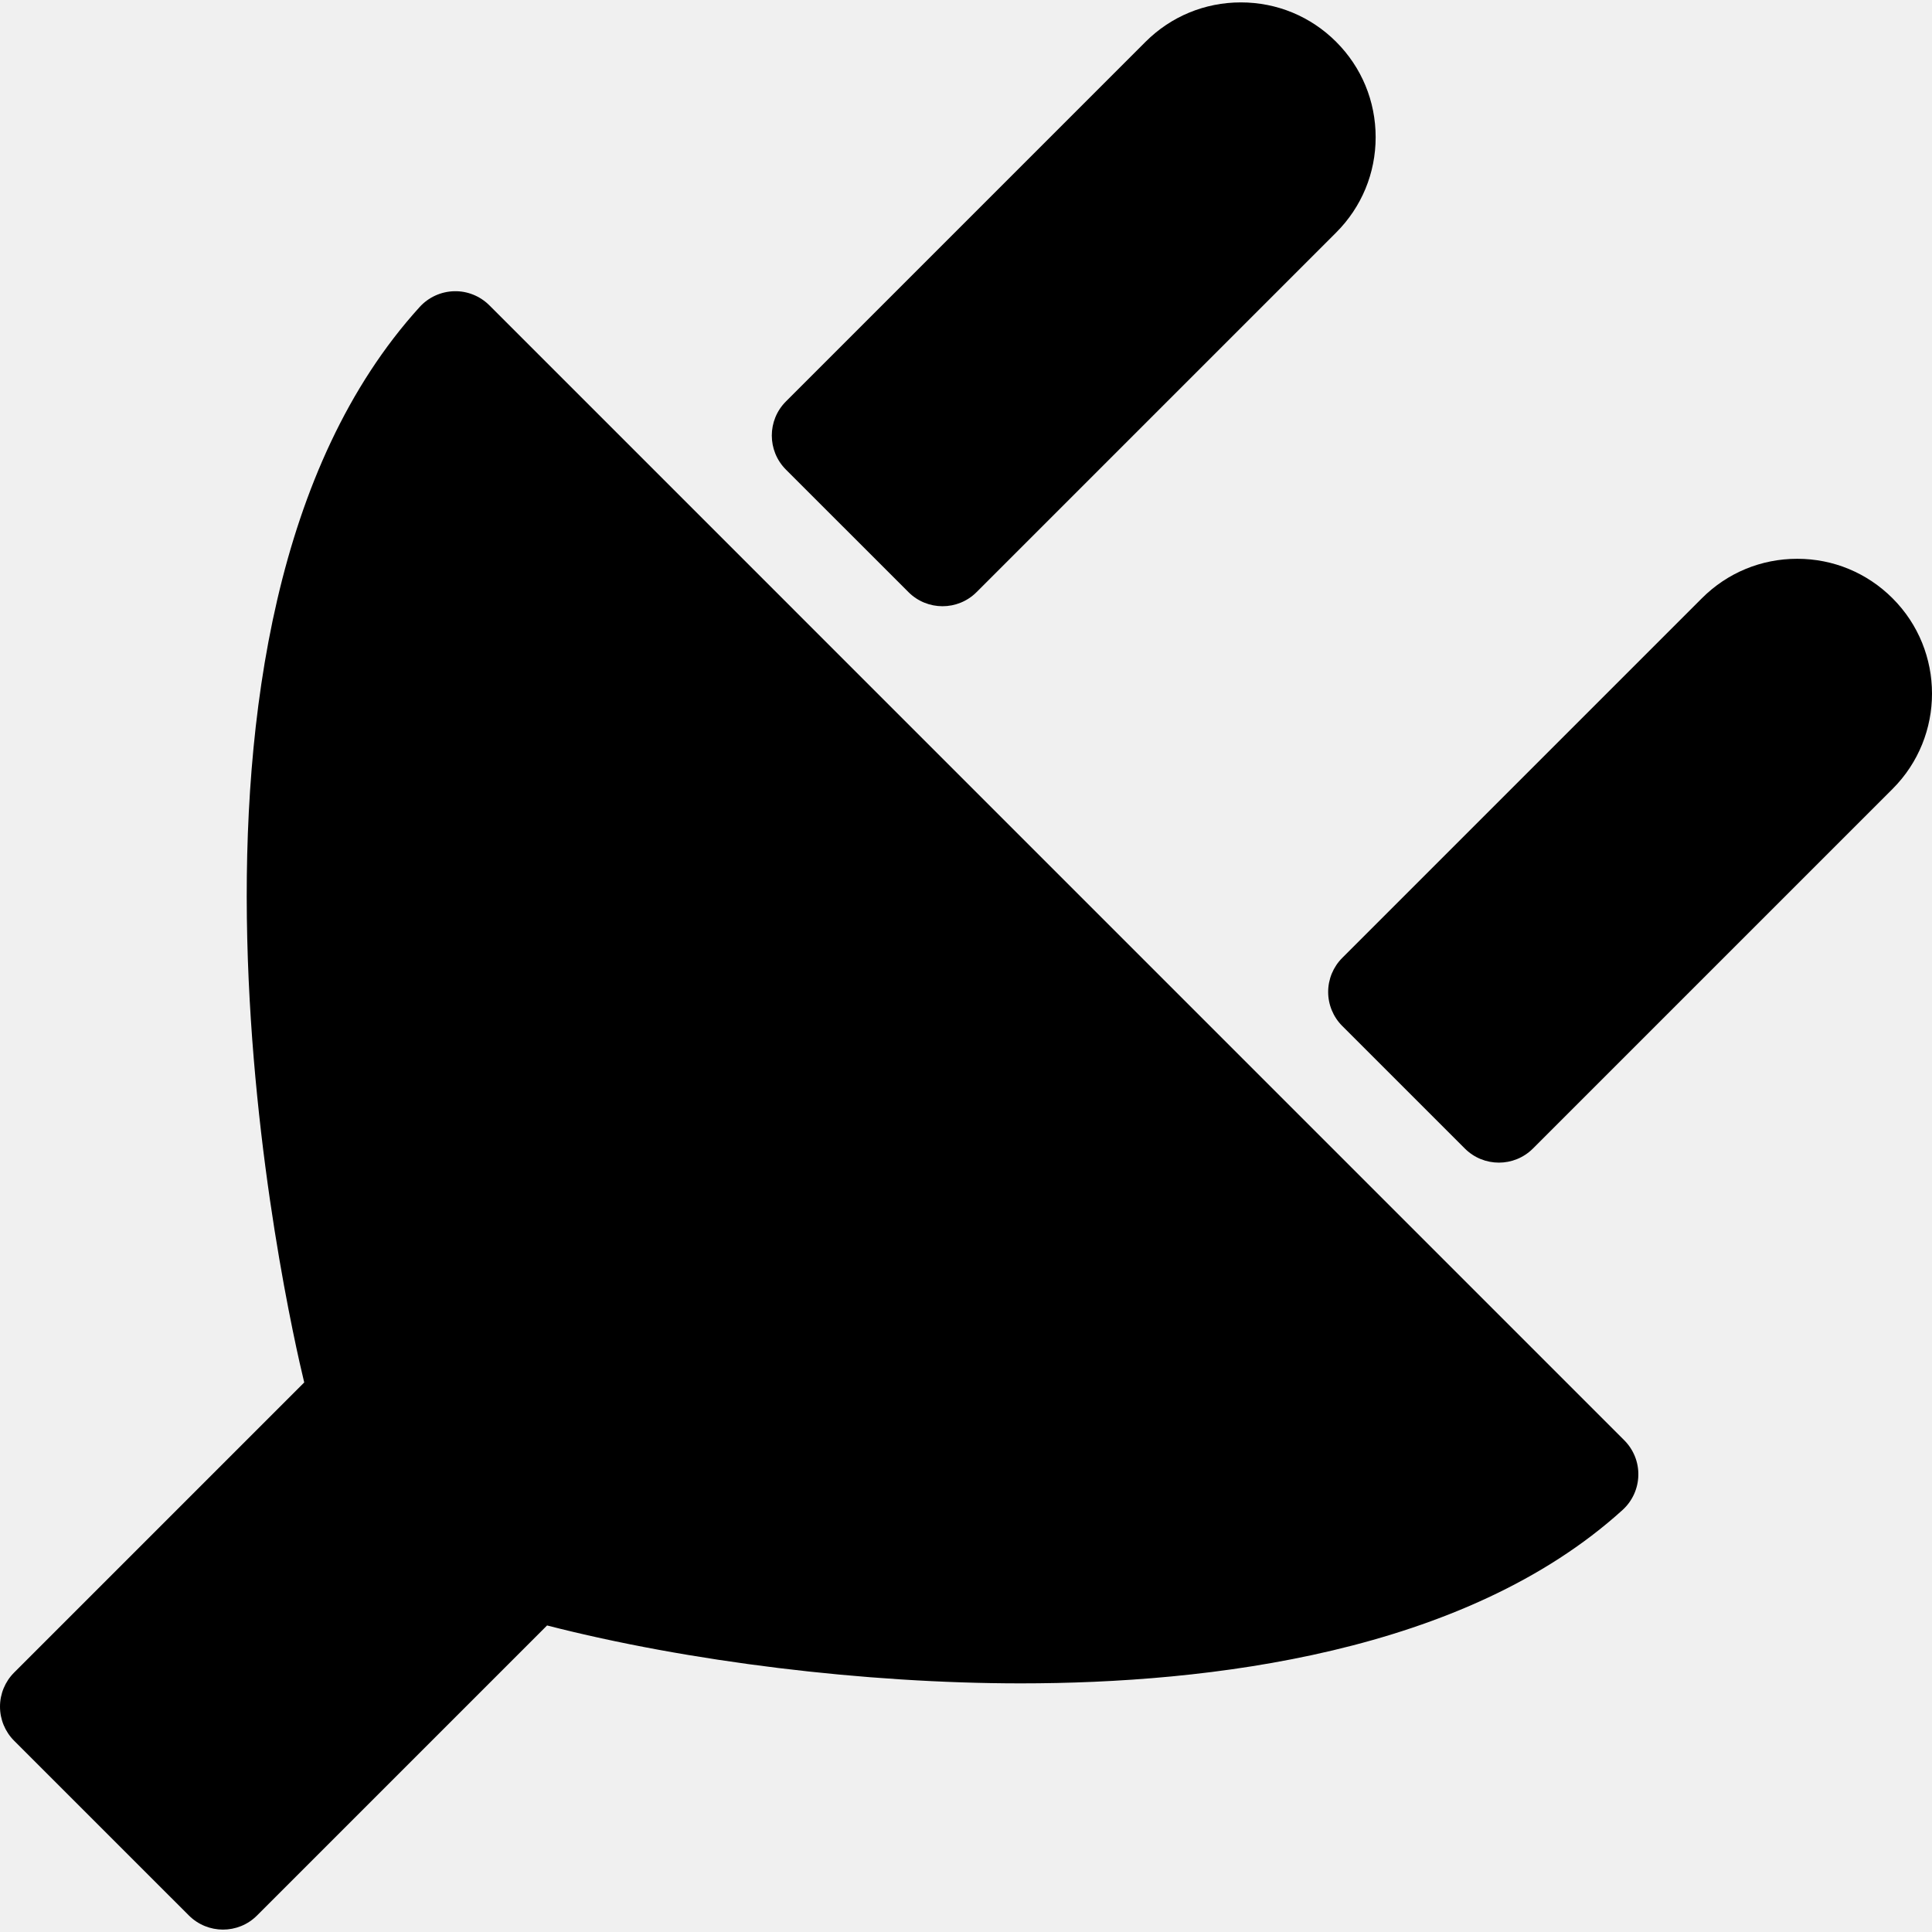
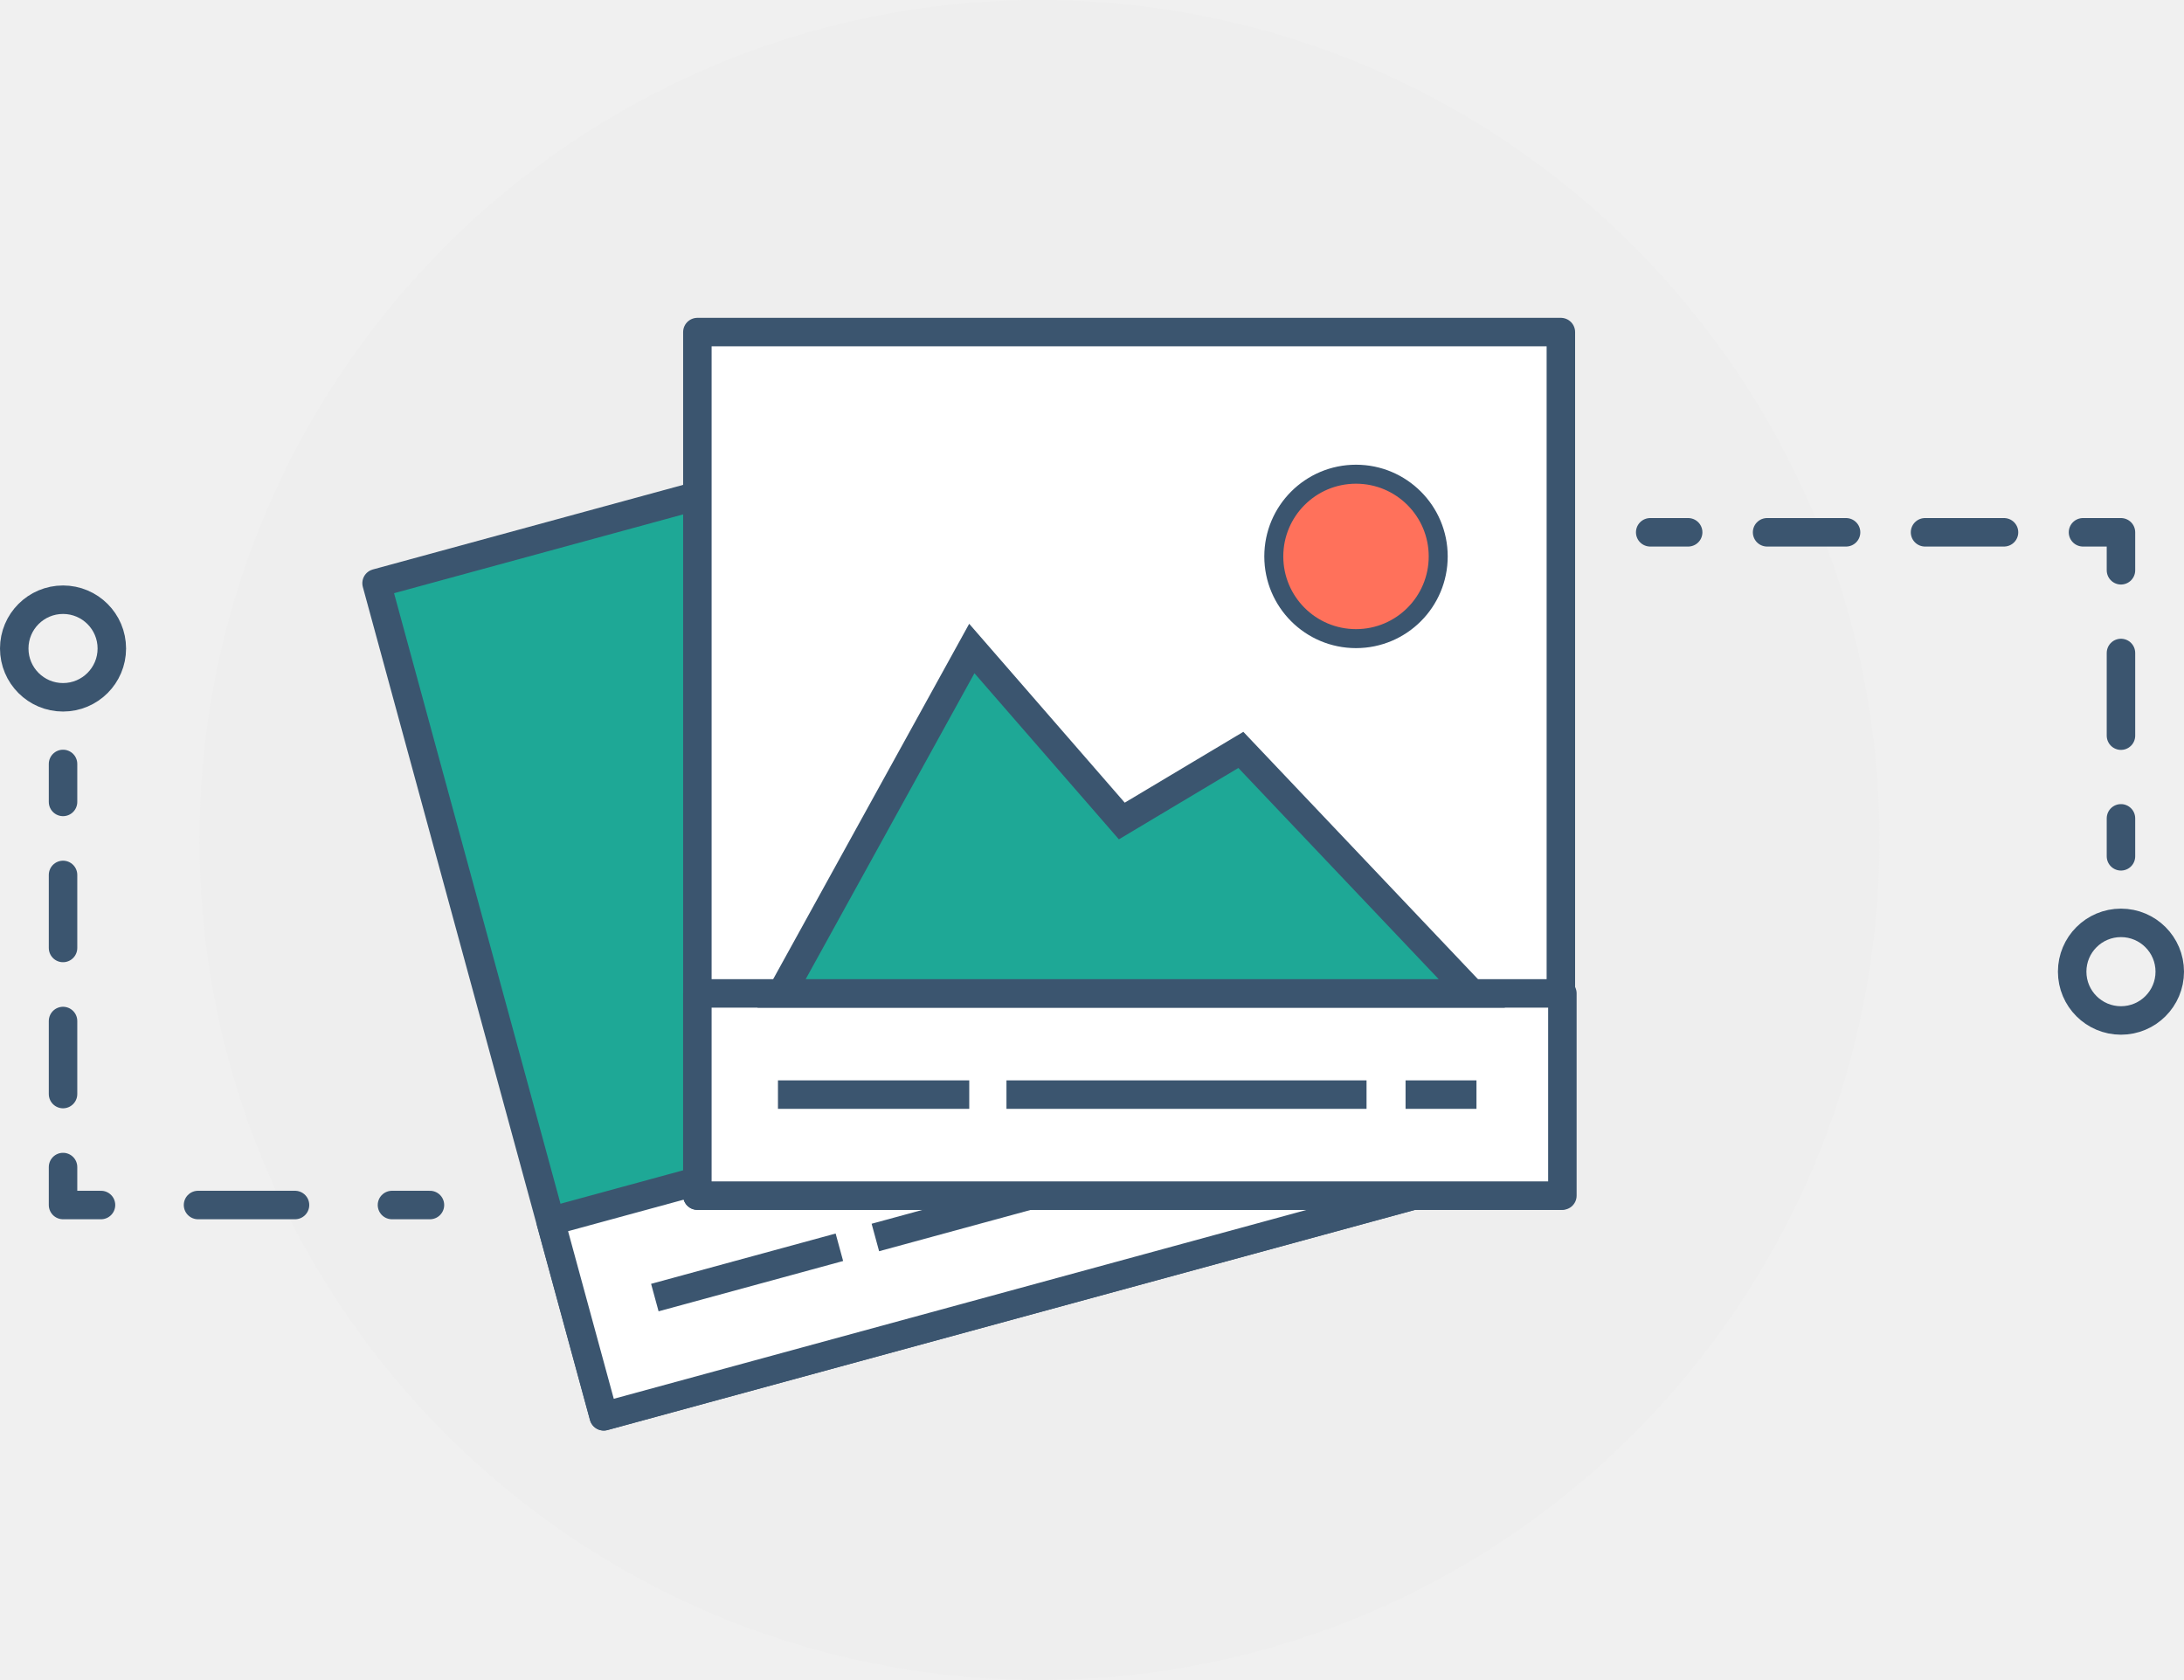
- <svg xmlns="http://www.w3.org/2000/svg" version="1.1" id="Capa_1" x="0px" y="0px" width="99.012px" height="99.012px" viewBox="0 0 99.012 99.012" style="enable-background:new 0 0 99.012 99.012;" xml:space="preserve">
-   <g>
-     <g>
-       <path d="M25.08,15.648c-0.478-0.478-1.135-0.742-1.805-0.723c-0.675,0.017-1.314,0.309-1.768,0.808    c-14.829,16.325-6.762,51.623-5.916,55.115L0.723,85.717C0.26,86.18,0,86.808,0,87.463c0,0.654,0.26,1.283,0.723,1.746    l8.958,8.957c0.482,0.48,1.114,0.723,1.746,0.723c0.631,0,1.264-0.24,1.745-0.723l14.865-14.864    c7.237,1.859,16.289,2.968,24.28,2.968c9.599,0,22.739-1.543,30.836-8.886c0.5-0.454,0.793-1.093,0.809-1.769    c0.018-0.676-0.245-1.328-0.723-1.805L25.08,15.648z" />
-       <path d="M46.557,30.345c0.482,0.482,1.114,0.723,1.746,0.723c0.632,0,1.264-0.241,1.746-0.724l18.428-18.428    c1.305-1.305,2.023-3.04,2.023-4.885c0-1.846-0.719-3.582-2.023-4.886c-1.305-1.305-3.039-2.022-4.885-2.022    c-1.845,0-3.581,0.718-4.887,2.022L40.277,20.574c-0.964,0.964-0.964,2.527,0,3.492L46.557,30.345z" />
-       <path d="M96.99,30.661c-1.305-1.305-3.039-2.024-4.885-2.024c-1.847,0-3.582,0.718-4.886,2.023L68.79,49.089    c-0.464,0.463-0.724,1.091-0.724,1.746s0.26,1.282,0.724,1.746l6.28,6.278c0.481,0.482,1.113,0.724,1.746,0.724    c0.631,0,1.264-0.241,1.746-0.724l18.43-18.429C99.686,37.735,99.686,33.353,96.99,30.661z" />
-     </g>
-   </g>
-   <g>
- </g>
-   <g>
- </g>
-   <g>
- </g>
-   <g>
- </g>
-   <g>
- </g>
-   <g>
- </g>
-   <g>
- </g>
-   <g>
- </g>
-   <g>
- </g>
-   <g>
- </g>
-   <g>
- </g>
-   <g>
- </g>
-   <g>
- </g>
-   <g>
- </g>
-   <g>
- </g>
+ <svg xmlns="http://www.w3.org/2000/svg" width="230.06" height="176.96" viewBox="0 0 230.06 176.96">
+   <circle cx="109.5" cy="88.48" r="88.48" style="fill:#eee" />
+   <rect x="63" y="87.39" width="90.96" height="90.96" transform="translate(-44.1 -6.31) rotate(-15.25)" style="fill:#1ea896;stroke:#3b556f;stroke-linecap:round;stroke-linejoin:round;stroke-width:3px" />
+   <rect x="72.16" y="155.8" width="91.12" height="21.3" transform="translate(-52.6 -2.7) rotate(-15.25)" style="fill:#fff;stroke:#3b556f;stroke-linecap:round;stroke-linejoin:round;stroke-width:3px" />
+   <circle cx="112.82" cy="65.98" r="8.66" style="fill:#fb5084;stroke:#3b556f;stroke-miterlimit:10;stroke-width:2px" />
+   <line x1="68.98" y1="136.68" x2="88.42" y2="131.38" style="fill:none;stroke:#3b556f;stroke-miterlimit:10;stroke-width:3px" />
+   <line x1="132.76" y1="119.3" x2="139.97" y2="117.33" style="fill:none;stroke:#3b556f;stroke-miterlimit:10;stroke-width:3px" />
+   <line x1="92.21" y1="130.35" x2="128.8" y2="120.38" style="fill:none;stroke:#3b556f;stroke-miterlimit:10;stroke-width:3px" />
+   <circle cx="6.64" cy="68.31" r="5.14" style="fill:none;stroke:#3b556f;stroke-linecap:round;stroke-linejoin:round;stroke-width:3px" />
+   <line x1="6.64" y1="80.47" x2="6.64" y2="84.47" style="fill:none;stroke:#3b556f;stroke-linecap:round;stroke-linejoin:round;stroke-width:3px" />
+   <line x1="6.64" y1="92.16" x2="6.64" y2="119.09" style="fill:none;stroke:#3b556f;stroke-linecap:round;stroke-linejoin:round;stroke-width:3px;stroke-dasharray:7.694,7.694" />
+   <polyline points="6.64 122.93 6.64 126.93 10.64 126.93" style="fill:none;stroke:#3b556f;stroke-linecap:round;stroke-linejoin:round;stroke-width:3px" />
+   <line x1="20.86" y1="126.93" x2="36.18" y2="126.93" style="fill:none;stroke:#3b556f;stroke-linecap:round;stroke-linejoin:round;stroke-width:3px;stroke-dasharray:10.217,10.217" />
+   <line x1="41.29" y1="126.93" x2="45.29" y2="126.93" style="fill:none;stroke:#3b556f;stroke-linecap:round;stroke-linejoin:round;stroke-width:3px" />
+   <circle cx="223.42" cy="102.35" r="5.14" style="fill:none;stroke:#3b556f;stroke-linecap:round;stroke-linejoin:round;stroke-width:3px" />
+   <line x1="223.42" y1="90.2" x2="223.42" y2="86.2" style="fill:none;stroke:#3b556f;stroke-linecap:round;stroke-linejoin:round;stroke-width:3px" />
+   <line x1="223.42" y1="77.49" x2="223.42" y2="64.42" style="fill:none;stroke:#3b556f;stroke-linecap:round;stroke-linejoin:round;stroke-width:3px;stroke-dasharray:8.709,8.709" />
+   <polyline points="223.42 60.07 223.42 56.07 219.42 56.07" style="fill:none;stroke:#3b556f;stroke-linecap:round;stroke-linejoin:round;stroke-width:3px" />
+   <line x1="211.1" y1="56.07" x2="181.99" y2="56.07" style="fill:none;stroke:#3b556f;stroke-linecap:round;stroke-linejoin:round;stroke-width:3px;stroke-dasharray:8.319,8.319" />
+   <line x1="177.83" y1="56.07" x2="173.83" y2="56.07" style="fill:none;stroke:#3b556f;stroke-linecap:round;stroke-linejoin:round;stroke-width:3px" />
+   <rect x="73.46" y="34.98" width="90.96" height="90.96" style="fill:#fff;stroke:#3b556f;stroke-linecap:round;stroke-linejoin:round;stroke-width:3px" />
+   <rect x="73.46" y="104.64" width="91.12" height="21.3" style="fill:#fff;stroke:#3b556f;stroke-linecap:round;stroke-linejoin:round;stroke-width:3px" />
+   <polygon points="82.33 104.64 102.37 68.31 118.17 86.48 130.71 78.99 155.04 104.64 82.33 104.64" style="fill:#1ea896;stroke:#3b556f;stroke-miterlimit:10;stroke-width:3px" />
+   <circle cx="142.84" cy="58.61" r="8.66" style="fill:#ff715b;stroke:#3b556f;stroke-miterlimit:10;stroke-width:2px" />
+   <line x1="81.95" y1="115.3" x2="102.1" y2="115.3" style="fill:none;stroke:#3b556f;stroke-miterlimit:10;stroke-width:3px" />
+   <line x1="148.06" y1="115.3" x2="155.53" y2="115.3" style="fill:none;stroke:#3b556f;stroke-miterlimit:10;stroke-width:3px" />
+   <line x1="106.02" y1="115.3" x2="143.95" y2="115.3" style="fill:none;stroke:#3b556f;stroke-miterlimit:10;stroke-width:3px" />
</svg>
